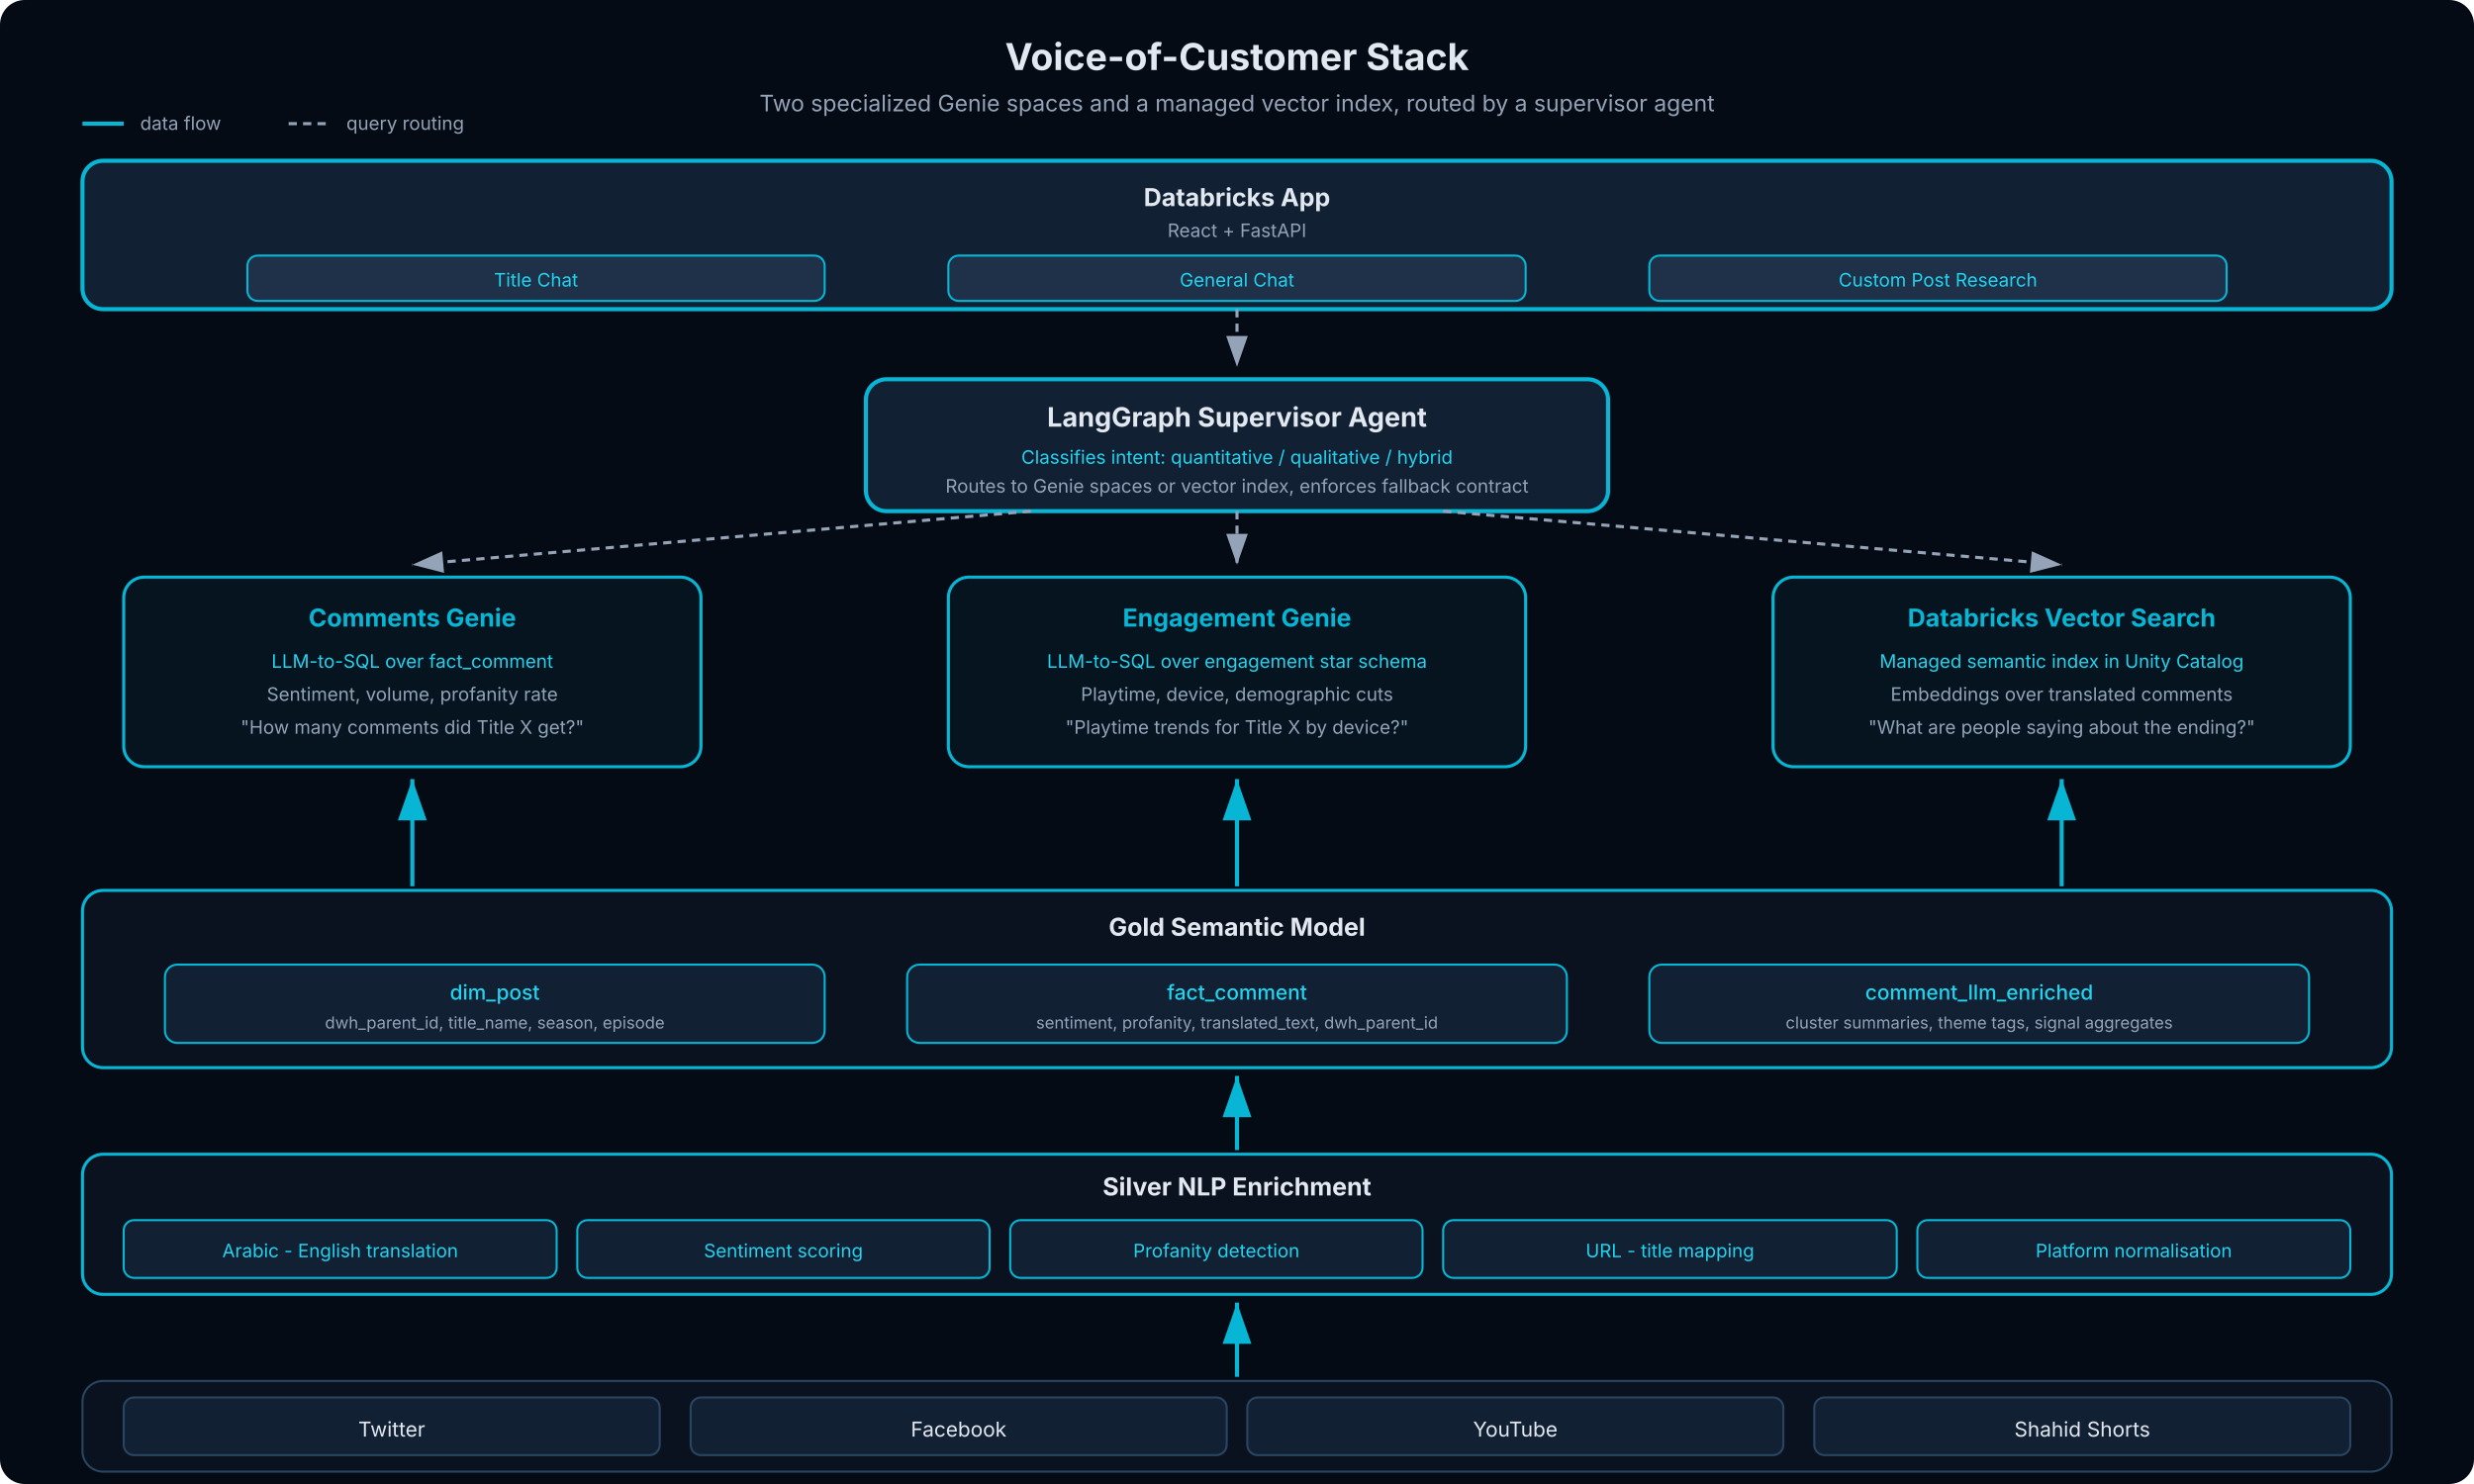
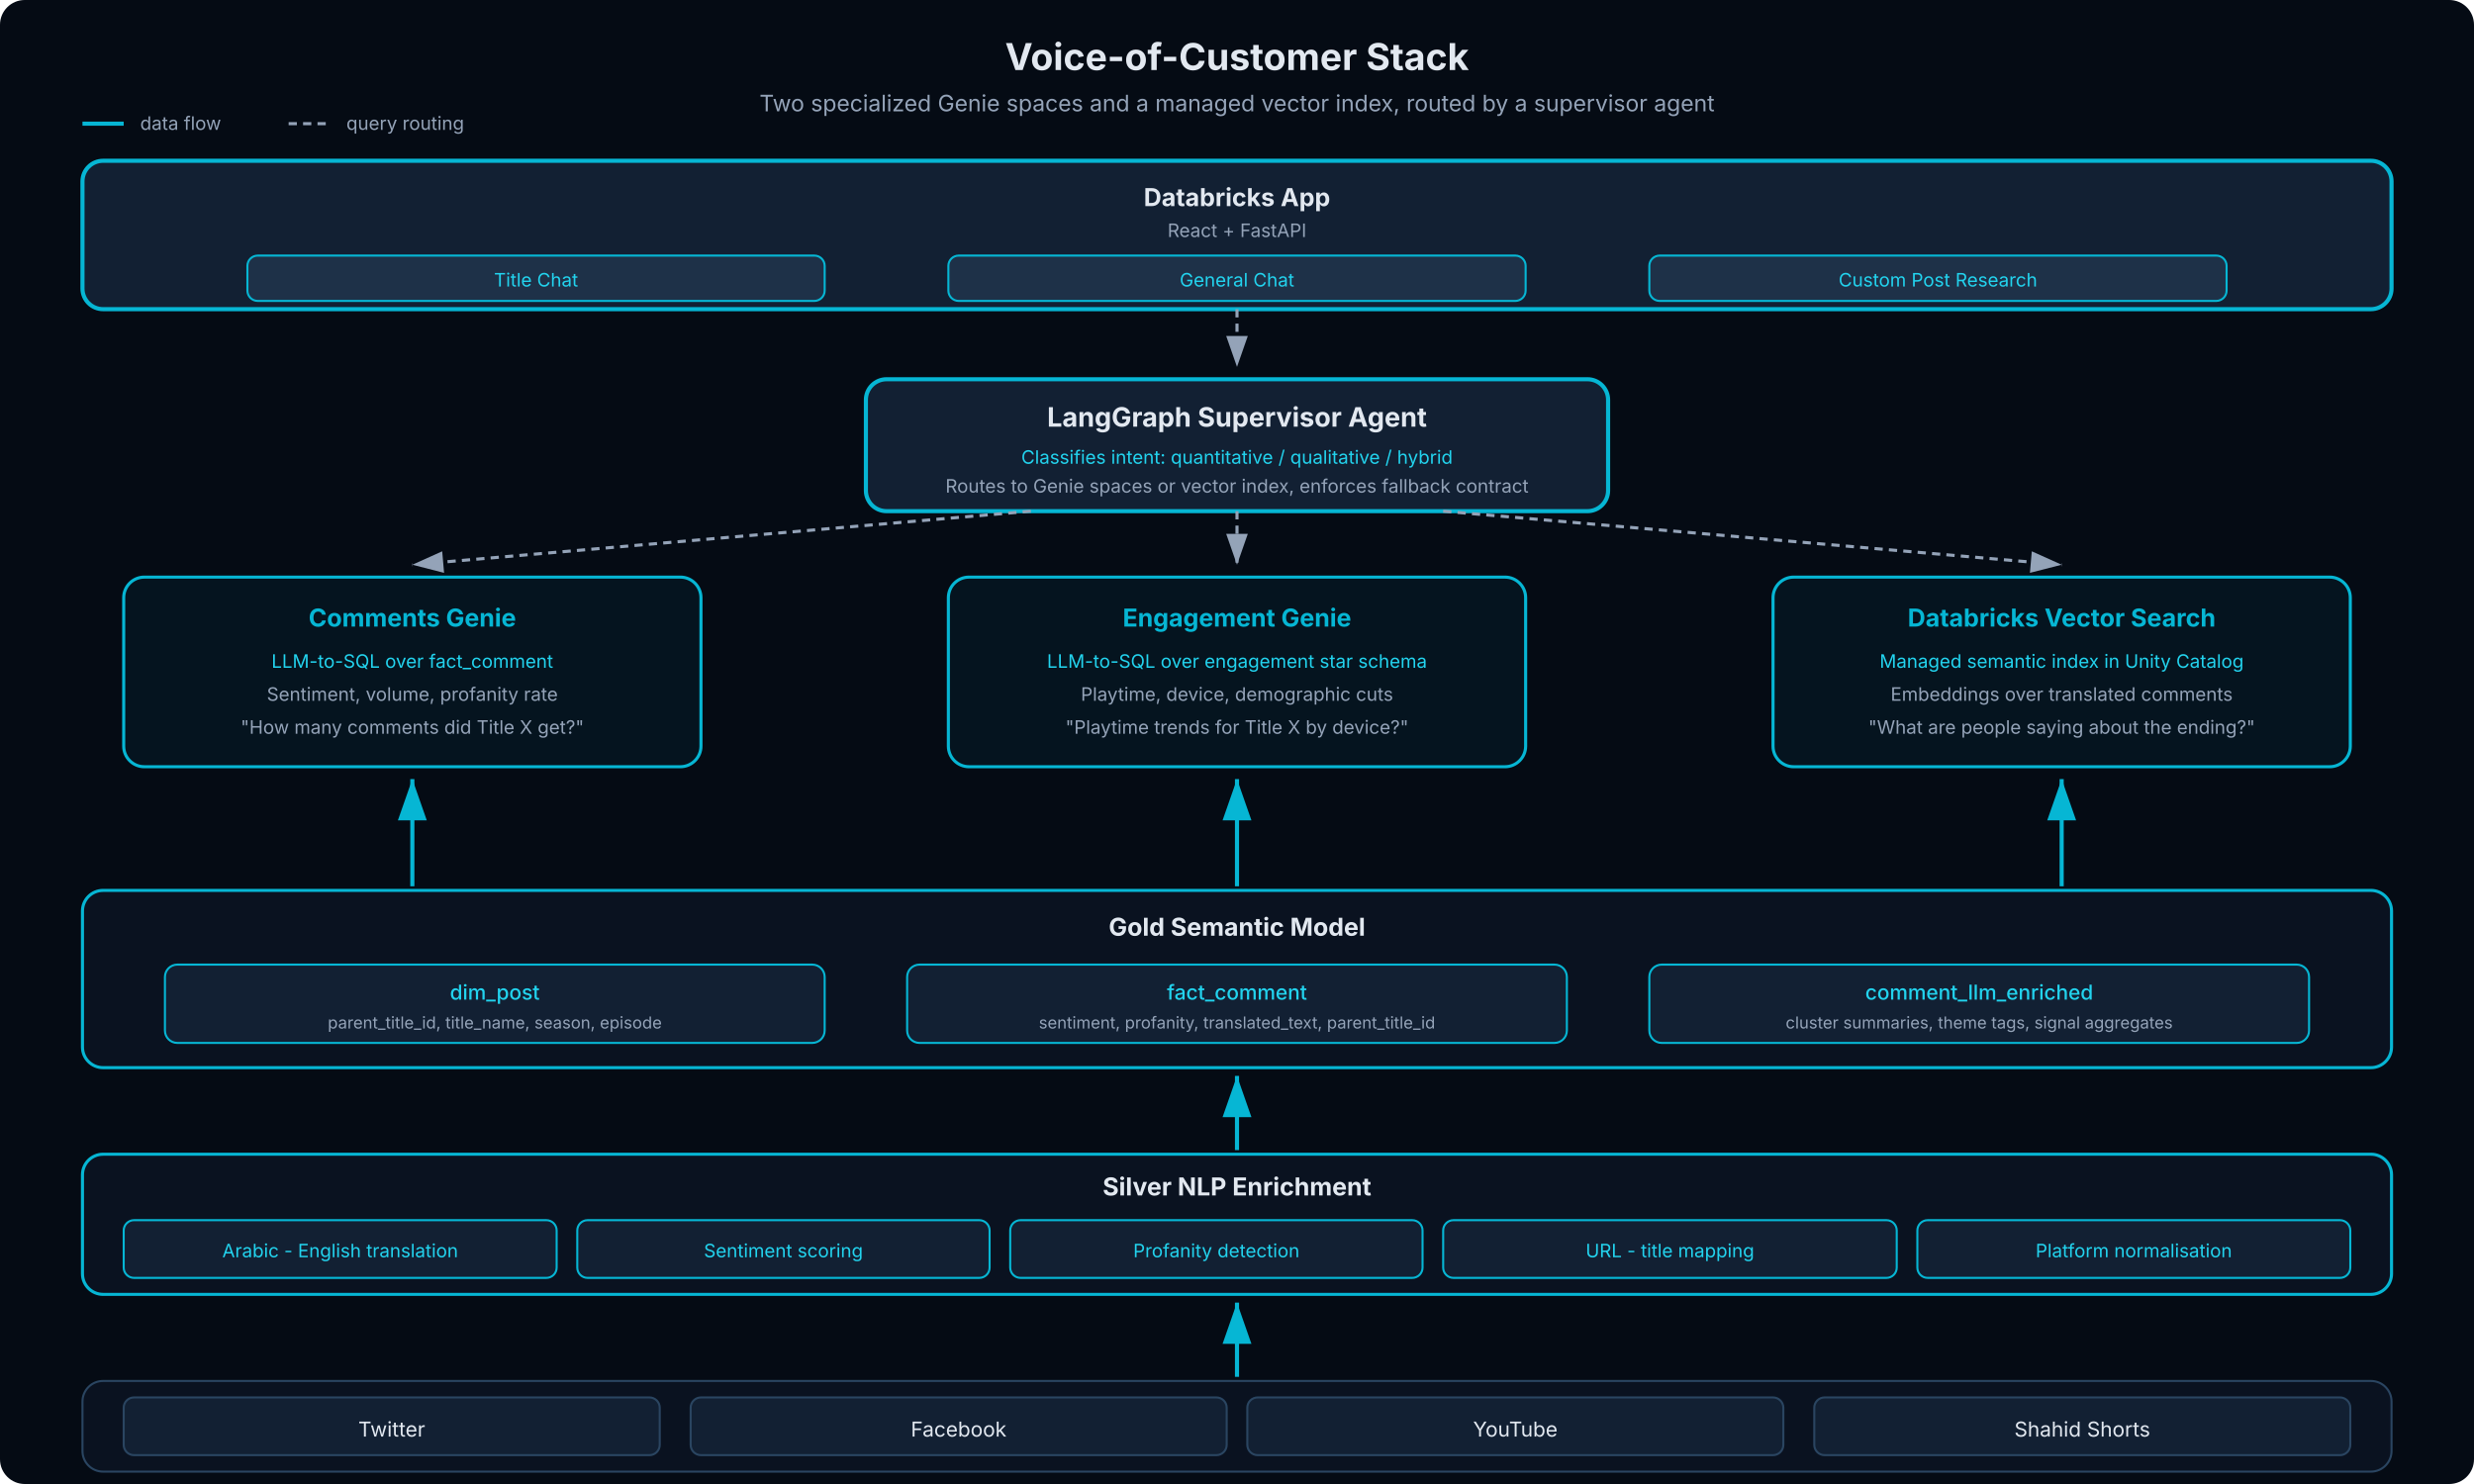
<svg xmlns="http://www.w3.org/2000/svg" viewBox="0 0 1200 720" font-family="Inter, system-ui, sans-serif">
  <defs>
    <marker id="up" markerWidth="10" markerHeight="7" refX="10" refY="3.5" orient="auto">
      <polygon points="0 0, 10 3.5, 0 7" fill="#06B6D4" />
    </marker>
    <marker id="down" markerWidth="10" markerHeight="7" refX="10" refY="3.5" orient="auto">
      <polygon points="0 0, 10 3.5, 0 7" fill="#94A3B8" />
    </marker>
  </defs>
  <rect width="1200" height="720" rx="12" fill="#050B14" />
  <text x="600" y="34" text-anchor="middle" font-size="18" font-weight="700" fill="#E2E8F0">Voice-of-Customer Stack</text>
  <text x="600" y="54" text-anchor="middle" font-size="11" fill="#94A3B8">Two specialized Genie spaces and a managed vector index, routed by a supervisor agent</text>
  <rect x="40" y="78" width="1120" height="72" rx="10" fill="#122033" stroke="#06B6D4" stroke-width="2" />
  <text x="600" y="100" text-anchor="middle" font-size="12" font-weight="700" fill="#E2E8F0">Databricks App</text>
  <text x="600" y="115" text-anchor="middle" font-size="9" fill="#94A3B8">React + FastAPI</text>
  <rect x="120" y="124" width="280" height="22" rx="5" fill="#1E3148" stroke="#06B6D4" />
  <text x="260" y="139" text-anchor="middle" font-size="9" fill="#22D3EE">Title Chat</text>
  <rect x="460" y="124" width="280" height="22" rx="5" fill="#1E3148" stroke="#06B6D4" />
  <text x="600" y="139" text-anchor="middle" font-size="9" fill="#22D3EE">General Chat</text>
  <rect x="800" y="124" width="280" height="22" rx="5" fill="#1E3148" stroke="#06B6D4" />
  <text x="940" y="139" text-anchor="middle" font-size="9" fill="#22D3EE">Custom Post Research</text>
  <line x1="600" y1="150" x2="600" y2="178" stroke="#94A3B8" stroke-width="1.5" stroke-dasharray="4,3" marker-end="url(#down)" />
  <rect x="420" y="184" width="360" height="64" rx="10" fill="#122033" stroke="#06B6D4" stroke-width="2" />
  <text x="600" y="207" text-anchor="middle" font-size="13" font-weight="700" fill="#E2E8F0">LangGraph Supervisor Agent</text>
  <text x="600" y="225" text-anchor="middle" font-size="9" fill="#22D3EE">Classifies intent: quantitative / qualitative / hybrid</text>
  <text x="600" y="239" text-anchor="middle" font-size="9" fill="#94A3B8">Routes to Genie spaces or vector index, enforces fallback contract</text>
  <line x1="500" y1="248" x2="200" y2="274" stroke="#94A3B8" stroke-width="1.5" stroke-dasharray="4,3" marker-end="url(#down)" />
  <line x1="600" y1="248" x2="600" y2="274" stroke="#94A3B8" stroke-width="1.5" stroke-dasharray="4,3" marker-end="url(#down)" />
  <line x1="700" y1="248" x2="1000" y2="274" stroke="#94A3B8" stroke-width="1.5" stroke-dasharray="4,3" marker-end="url(#down)" />
  <rect x="60" y="280" width="280" height="92" rx="10" fill="rgba(6,182,212,0.06)" stroke="#06B6D4" stroke-width="1.5" />
  <text x="200" y="304" text-anchor="middle" font-size="12" font-weight="700" fill="#06B6D4">Comments Genie</text>
  <text x="200" y="324" text-anchor="middle" font-size="9" fill="#22D3EE">LLM-to-SQL over fact_comment</text>
  <text x="200" y="340" text-anchor="middle" font-size="9" fill="#94A3B8">Sentiment, volume, profanity rate</text>
  <text x="200" y="356" text-anchor="middle" font-size="9" fill="#94A3B8">"How many comments did Title X get?"</text>
  <rect x="460" y="280" width="280" height="92" rx="10" fill="rgba(6,182,212,0.06)" stroke="#06B6D4" stroke-width="1.5" />
  <text x="600" y="304" text-anchor="middle" font-size="12" font-weight="700" fill="#06B6D4">Engagement Genie</text>
  <text x="600" y="324" text-anchor="middle" font-size="9" fill="#22D3EE">LLM-to-SQL over engagement star schema</text>
  <text x="600" y="340" text-anchor="middle" font-size="9" fill="#94A3B8">Playtime, device, demographic cuts</text>
  <text x="600" y="356" text-anchor="middle" font-size="9" fill="#94A3B8">"Playtime trends for Title X by device?"</text>
  <rect x="860" y="280" width="280" height="92" rx="10" fill="rgba(6,182,212,0.06)" stroke="#06B6D4" stroke-width="1.5" />
  <text x="1000" y="304" text-anchor="middle" font-size="12" font-weight="700" fill="#06B6D4">Databricks Vector Search</text>
  <text x="1000" y="324" text-anchor="middle" font-size="9" fill="#22D3EE">Managed semantic index in Unity Catalog</text>
  <text x="1000" y="340" text-anchor="middle" font-size="9" fill="#94A3B8">Embeddings over translated comments</text>
  <text x="1000" y="356" text-anchor="middle" font-size="9" fill="#94A3B8">"What are people saying about the ending?"</text>
  <line x1="200" y1="430" x2="200" y2="378" stroke="#06B6D4" stroke-width="2" marker-end="url(#up)" />
  <line x1="600" y1="430" x2="600" y2="378" stroke="#06B6D4" stroke-width="2" marker-end="url(#up)" />
  <line x1="1000" y1="430" x2="1000" y2="378" stroke="#06B6D4" stroke-width="2" marker-end="url(#up)" />
  <rect x="40" y="432" width="1120" height="86" rx="10" fill="#0A1220" stroke="#06B6D4" stroke-width="1.5" />
  <text x="600" y="454" text-anchor="middle" font-size="12" font-weight="700" fill="#E2E8F0">Gold Semantic Model</text>
  <rect x="80" y="468" width="320" height="38" rx="6" fill="#122033" stroke="#06B6D4" />
  <text x="240" y="485" text-anchor="middle" font-size="10" font-weight="500" fill="#22D3EE">dim_post</text>
-   <text x="240" y="499" text-anchor="middle" font-size="8" fill="#94A3B8">dwh_parent_id, title_name, season, episode</text>
+   <text x="240" y="499" text-anchor="middle" font-size="8" fill="#94A3B8">parent_title_id, title_name, season, episode</text>
  <rect x="440" y="468" width="320" height="38" rx="6" fill="#122033" stroke="#06B6D4" />
  <text x="600" y="485" text-anchor="middle" font-size="10" font-weight="500" fill="#22D3EE">fact_comment</text>
-   <text x="600" y="499" text-anchor="middle" font-size="8" fill="#94A3B8">sentiment, profanity, translated_text, dwh_parent_id</text>
+   <text x="600" y="499" text-anchor="middle" font-size="8" fill="#94A3B8">sentiment, profanity, translated_text, parent_title_id</text>
  <rect x="800" y="468" width="320" height="38" rx="6" fill="#122033" stroke="#06B6D4" />
  <text x="960" y="485" text-anchor="middle" font-size="10" font-weight="500" fill="#22D3EE">comment_llm_enriched</text>
  <text x="960" y="499" text-anchor="middle" font-size="8" fill="#94A3B8">cluster summaries, theme tags, signal aggregates</text>
  <line x1="600" y1="558" x2="600" y2="522" stroke="#06B6D4" stroke-width="2" marker-end="url(#up)" />
  <rect x="40" y="560" width="1120" height="68" rx="10" fill="#0A1220" stroke="#06B6D4" stroke-width="1.5" />
  <text x="600" y="580" text-anchor="middle" font-size="12" font-weight="700" fill="#E2E8F0">Silver NLP Enrichment</text>
  <rect x="60" y="592" width="210" height="28" rx="5" fill="#122033" stroke="#06B6D4" />
  <text x="165" y="610" text-anchor="middle" font-size="9" fill="#22D3EE">Arabic - English translation</text>
  <rect x="280" y="592" width="200" height="28" rx="5" fill="#122033" stroke="#06B6D4" />
  <text x="380" y="610" text-anchor="middle" font-size="9" fill="#22D3EE">Sentiment scoring</text>
  <rect x="490" y="592" width="200" height="28" rx="5" fill="#122033" stroke="#06B6D4" />
  <text x="590" y="610" text-anchor="middle" font-size="9" fill="#22D3EE">Profanity detection</text>
  <rect x="700" y="592" width="220" height="28" rx="5" fill="#122033" stroke="#06B6D4" />
  <text x="810" y="610" text-anchor="middle" font-size="9" fill="#22D3EE">URL - title mapping</text>
  <rect x="930" y="592" width="210" height="28" rx="5" fill="#122033" stroke="#06B6D4" />
  <text x="1035" y="610" text-anchor="middle" font-size="9" fill="#22D3EE">Platform normalisation</text>
  <line x1="600" y1="668" x2="600" y2="632" stroke="#06B6D4" stroke-width="2" marker-end="url(#up)" />
  <rect x="40" y="670" width="1120" height="44" rx="10" fill="#0A1220" stroke="#2A4561" />
  <rect x="60" y="678" width="260" height="28" rx="5" fill="#122033" stroke="#2A4561" />
  <text x="190" y="697" text-anchor="middle" font-size="10" fill="#E2E8F0">Twitter</text>
  <rect x="335" y="678" width="260" height="28" rx="5" fill="#122033" stroke="#2A4561" />
  <text x="465" y="697" text-anchor="middle" font-size="10" fill="#E2E8F0">Facebook</text>
  <rect x="605" y="678" width="260" height="28" rx="5" fill="#122033" stroke="#2A4561" />
  <text x="735" y="697" text-anchor="middle" font-size="10" fill="#E2E8F0">YouTube</text>
  <rect x="880" y="678" width="260" height="28" rx="5" fill="#122033" stroke="#2A4561" />
  <text x="1010" y="697" text-anchor="middle" font-size="10" fill="#E2E8F0">Shahid Shorts</text>
  <line x1="40" y1="60" x2="60" y2="60" stroke="#06B6D4" stroke-width="2" />
  <text x="68" y="63" font-size="9" fill="#94A3B8">data flow</text>
  <line x1="140" y1="60" x2="160" y2="60" stroke="#94A3B8" stroke-width="1.5" stroke-dasharray="4,3" />
  <text x="168" y="63" font-size="9" fill="#94A3B8">query routing</text>
</svg>
